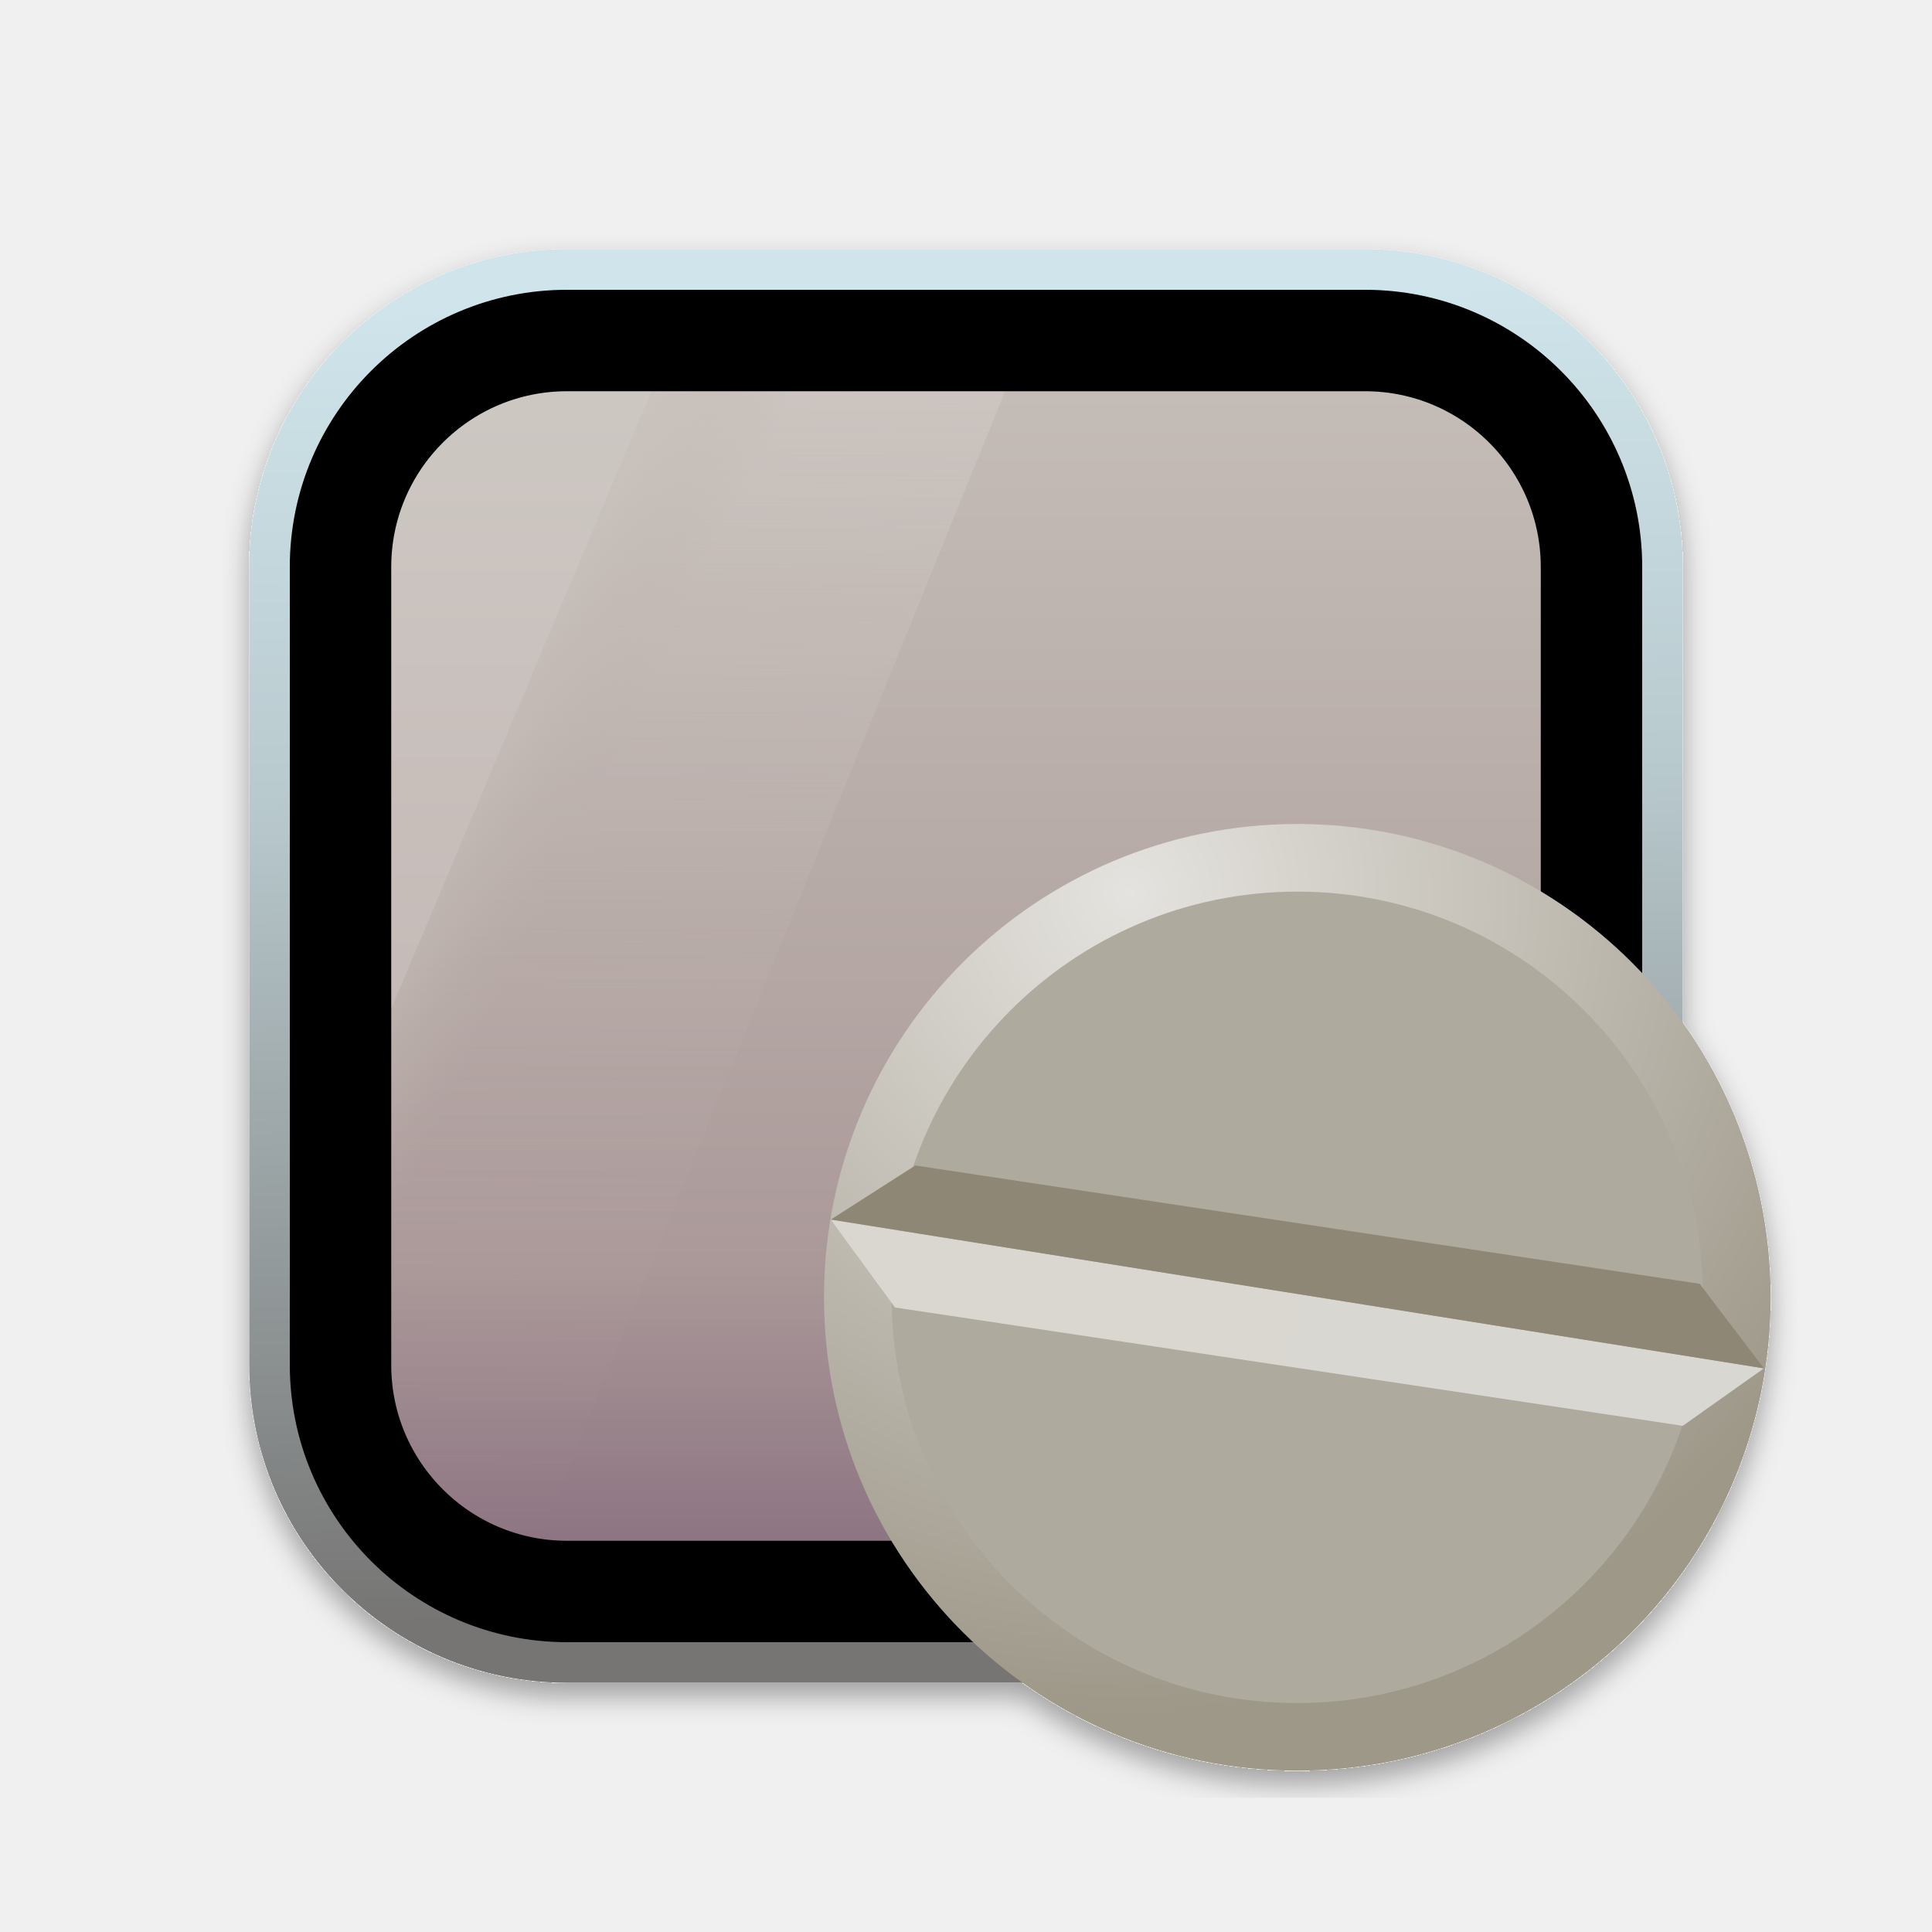
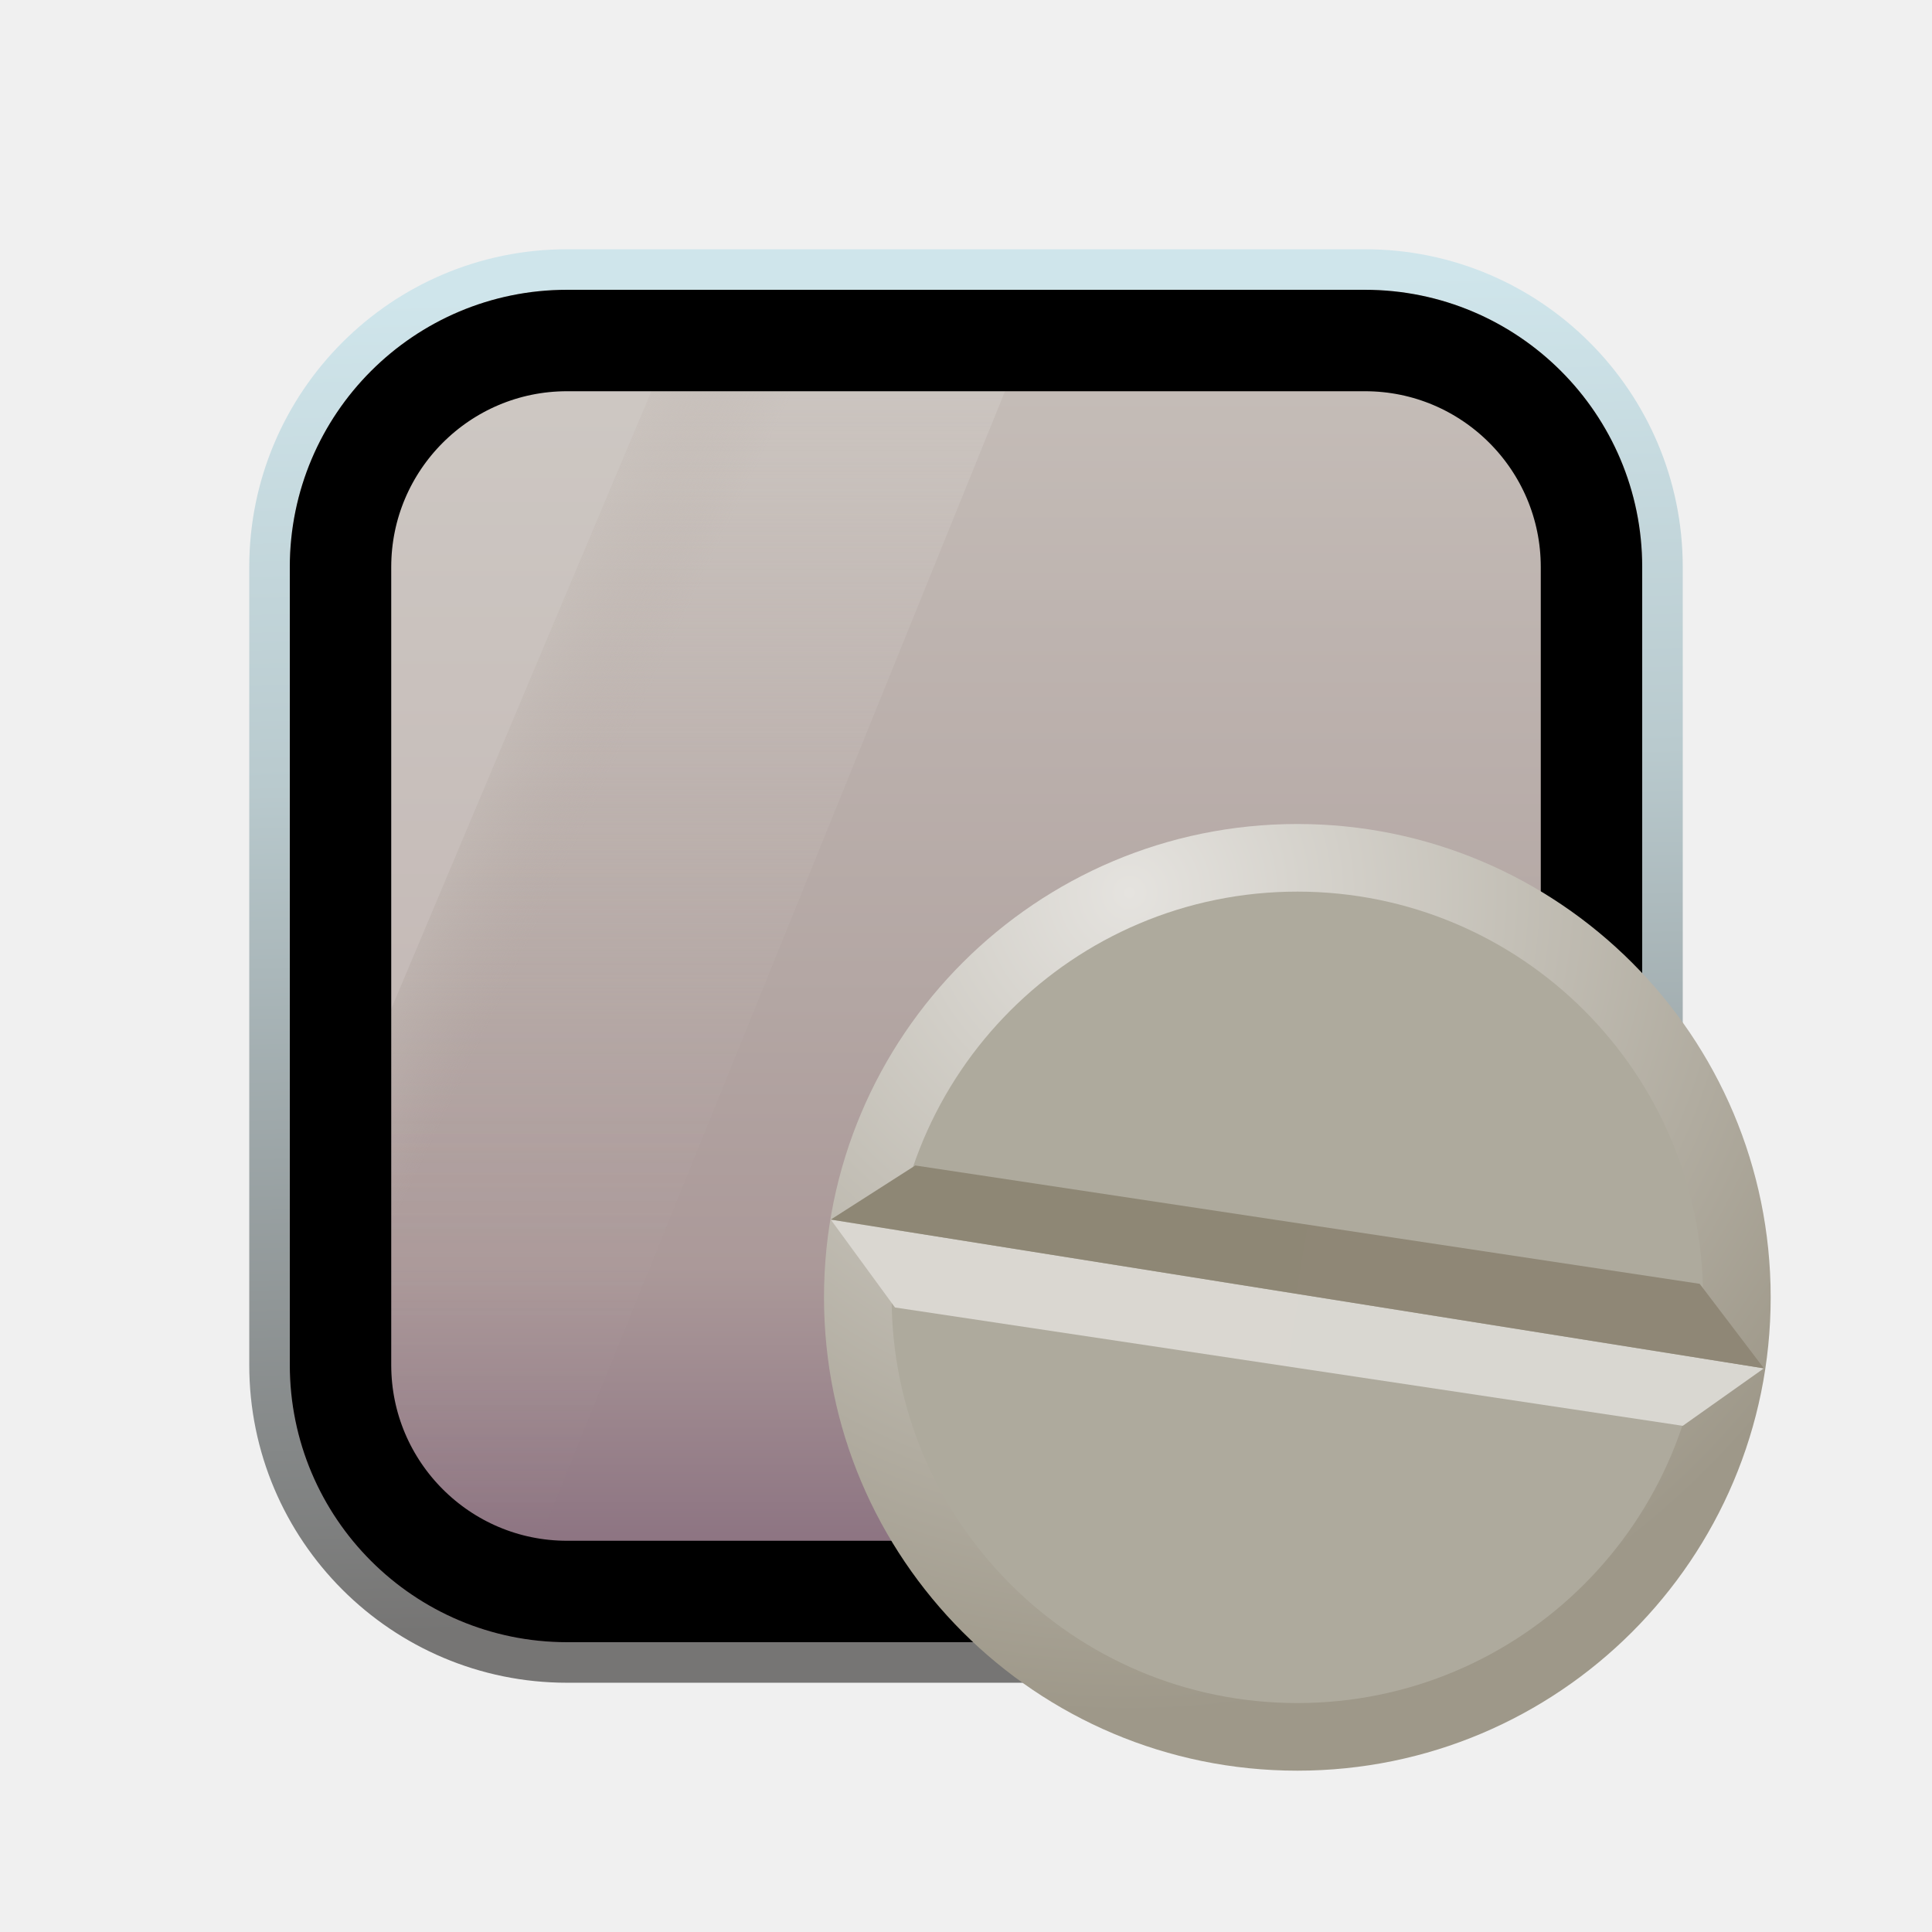
- <svg xmlns="http://www.w3.org/2000/svg" width="72" height="72" viewBox="0 0 72 72" fill="none">
-   <g clip-path="url(#clip0_10_231)">
-     <g filter="url(#filter0_d_10_231)">
-       <rect x="10.044" y="10.044" width="51.912" height="51.912" rx="11.088" fill="url(#paint0_linear_10_231)" stroke="url(#paint1_linear_10_231)" stroke-width="1.512" />
-       <path d="M14.361 14.354H37.545L20.032 57.572H14.361V14.354Z" fill="url(#paint2_linear_10_231)" />
-       <path d="M14.361 14.354H37.545L20.032 57.572H14.361V14.354Z" fill="url(#paint3_linear_10_231)" fill-opacity="0.82" />
-       <path d="M14.361 14.48H24.316L14.361 38.116V14.48Z" fill="url(#paint4_linear_10_231)" />
-       <rect x="12.69" y="12.69" width="46.62" height="46.62" rx="8.442" stroke="black" stroke-width="3.78" />
-       <circle cx="48.348" cy="48.348" r="17.64" fill="url(#paint5_radial_10_231)" />
-       <circle cx="48.348" cy="48.348" r="15.12" fill="#AEAA9D" />
-       <path d="M30.96 45.45L65.736 50.994L62.712 53.136L33.354 48.726L30.96 45.45Z" fill="url(#paint6_linear_10_231)" />
-       <path d="M65.736 50.994L30.96 45.45L34.11 43.434L63.342 47.844L65.736 50.994Z" fill="url(#paint7_linear_10_231)" />
+ <svg xmlns="http://www.w3.org/2000/svg" width="100%" height="100%" viewBox="0 0 72 72" version="1.1" xml:space="preserve" style="fill-rule:evenodd;clip-rule:evenodd;">
+   <g>
+     <clipPath id="_clip1">
+       <rect x="5" y="5" width="62" height="62" />
+     </clipPath>
+     <g clip-path="url(#_clip1)">
+       <g>
+         <path d="M61.956,21.132L61.956,50.868C61.956,56.988 56.988,61.956 50.868,61.956L21.132,61.956C15.012,61.956 10.044,56.988 10.044,50.868L10.044,21.132C10.044,15.012 15.012,10.044 21.132,10.044L50.868,10.044C56.988,10.044 61.956,15.012 61.956,21.132Z" style="fill:url(#_Linear2);stroke:url(#_Linear3);stroke-width:1.51px;" />
+         <path d="M14.362,14.354L37.545,14.354L20.032,57.572L14.362,57.572L14.362,14.354Z" style="fill:url(#_Linear4);fill-rule:nonzero;" />
+         <path d="M14.362,14.354L37.545,14.354L20.032,57.572L14.362,57.572L14.362,14.354Z" style="fill:url(#_Linear5);fill-rule:nonzero;" />
+         <path d="M14.362,14.48L24.316,14.48L14.362,38.116L14.362,14.48Z" style="fill:url(#_Linear6);fill-rule:nonzero;" />
+         <path d="M59.31,21.132L59.31,50.868C59.31,55.527 55.527,59.31 50.868,59.31L21.132,59.31C16.473,59.31 12.69,55.527 12.69,50.868L12.69,21.132C12.69,16.473 16.473,12.69 21.132,12.69L50.868,12.69C55.527,12.69 59.31,16.473 59.31,21.132Z" style="fill:none;stroke:black;stroke-width:3.78px;" />
+         <circle cx="48.348" cy="48.348" r="17.64" style="fill:url(#_Radial7);" />
+         <circle cx="48.348" cy="48.348" r="15.12" style="fill:rgb(174,170,157);" />
+         <path d="M30.96,45.45L65.736,50.994L62.712,53.136L33.354,48.726L30.96,45.45Z" style="fill:url(#_Linear8);fill-rule:nonzero;" />
+         <path d="M65.736,50.994L30.96,45.45L34.11,43.434L63.342,47.844L65.736,50.994Z" style="fill:url(#_Linear9);fill-rule:nonzero;" />
+       </g>
    </g>
  </g>
  <defs>
-     <filter id="filter0_d_10_231" x="8.28" y="8.784" width="58.716" height="58.716" filterUnits="userSpaceOnUse" color-interpolation-filters="sRGB">
-       <feFlood flood-opacity="0" result="BackgroundImageFix" />
-       <feColorMatrix in="SourceAlpha" type="matrix" values="0 0 0 0 0 0 0 0 0 0 0 0 0 0 0 0 0 0 127 0" result="hardAlpha" />
-       <feOffset dy="0.504" />
-       <feGaussianBlur stdDeviation="0.504" />
-       <feComposite in2="hardAlpha" operator="out" />
-       <feColorMatrix type="matrix" values="0 0 0 0 0 0 0 0 0 0 0 0 0 0 0 0 0 0 0.33 0" />
-       <feBlend mode="normal" in2="BackgroundImageFix" result="effect1_dropShadow_10_231" />
-       <feBlend mode="normal" in="SourceGraphic" in2="effect1_dropShadow_10_231" result="shape" />
-     </filter>
-     <linearGradient id="paint0_linear_10_231" x1="36" y1="14.58" x2="36" y2="57.546" gradientUnits="userSpaceOnUse">
-       <stop stop-color="#C4BCB7" />
-       <stop offset="0.526" stop-color="#B3A6A3" />
-       <stop offset="0.755" stop-color="#AB9999" />
-       <stop offset="1" stop-color="#8D7482" />
+     <linearGradient id="_Linear2" x1="0" y1="0" x2="1" y2="0" gradientUnits="userSpaceOnUse" gradientTransform="matrix(2.63091e-15,42.966,-42.966,2.63091e-15,35.9999,14.5798)">
+       <stop offset="0" style="stop-color:rgb(196,188,183);stop-opacity:1" />
+       <stop offset="0.53" style="stop-color:rgb(179,166,163);stop-opacity:1" />
+       <stop offset="0.76" style="stop-color:rgb(171,153,153);stop-opacity:1" />
+       <stop offset="1" style="stop-color:rgb(141,116,130);stop-opacity:1" />
    </linearGradient>
-     <linearGradient id="paint1_linear_10_231" x1="15.336" y1="11.43" x2="16.47" y2="60.444" gradientUnits="userSpaceOnUse">
-       <stop stop-color="#CFE5EB" />
-       <stop offset="0.365" stop-color="#B9CACE" />
-       <stop offset="1" stop-color="#767574" />
+     <linearGradient id="_Linear3" x1="0" y1="0" x2="1" y2="0" gradientUnits="userSpaceOnUse" gradientTransform="matrix(1.134,49.014,-49.014,1.134,15.3359,11.4298)">
+       <stop offset="0" style="stop-color:rgb(207,229,235);stop-opacity:1" />
+       <stop offset="0.36" style="stop-color:rgb(185,202,206);stop-opacity:1" />
+       <stop offset="1" style="stop-color:rgb(118,117,116);stop-opacity:1" />
    </linearGradient>
-     <linearGradient id="paint2_linear_10_231" x1="21.631" y1="11.733" x2="21.398" y2="57.355" gradientUnits="userSpaceOnUse">
-       <stop stop-color="#CEC8C3" />
-       <stop offset="0.568" stop-color="#BCB0AD" stop-opacity="0.21" />
-       <stop offset="1" stop-color="#A69297" stop-opacity="0" />
+     <linearGradient id="_Linear4" x1="0" y1="0" x2="1" y2="0" gradientUnits="userSpaceOnUse" gradientTransform="matrix(-0.2337,45.6227,-45.6227,-0.2337,21.6315,11.7328)">
+       <stop offset="0" style="stop-color:rgb(206,200,195);stop-opacity:1" />
+       <stop offset="0.57" style="stop-color:rgb(188,176,173);stop-opacity:0.21" />
+       <stop offset="1" style="stop-color:rgb(166,146,151);stop-opacity:0" />
    </linearGradient>
-     <linearGradient id="paint3_linear_10_231" x1="19.905" y1="19.646" x2="29.706" y2="24.375" gradientUnits="userSpaceOnUse">
-       <stop stop-color="#CEC8C3" />
-       <stop offset="0.599" stop-color="#BBB1AB" stop-opacity="0" />
+     <linearGradient id="_Linear5" x1="0" y1="0" x2="1" y2="0" gradientUnits="userSpaceOnUse" gradientTransform="matrix(9.8001,4.7287,-4.7287,9.8001,19.9055,19.6461)">
+       <stop offset="0" style="stop-color:rgb(206,200,195);stop-opacity:0.82" />
+       <stop offset="0.6" style="stop-color:rgb(187,177,171);stop-opacity:0" />
+       <stop offset="1" style="stop-color:rgb(187,177,171);stop-opacity:0" />
    </linearGradient>
-     <linearGradient id="paint4_linear_10_231" x1="11.767" y1="11.728" x2="11.767" y2="39.511" gradientUnits="userSpaceOnUse">
-       <stop stop-color="#CEC9C4" />
-       <stop offset="1" stop-color="#C4B9B6" />
+     <linearGradient id="_Linear6" x1="0" y1="0" x2="1" y2="0" gradientUnits="userSpaceOnUse" gradientTransform="matrix(1.70122e-15,27.7831,-27.7831,1.70122e-15,11.767,11.7284)">
+       <stop offset="0" style="stop-color:rgb(206,201,196);stop-opacity:1" />
+       <stop offset="1" style="stop-color:rgb(196,185,182);stop-opacity:1" />
    </linearGradient>
-     <radialGradient id="paint5_radial_10_231" cx="0" cy="0" r="1" gradientUnits="userSpaceOnUse" gradientTransform="translate(42.1739 33.2278) rotate(63.3294) scale(30.5975)">
-       <stop stop-color="#E5E3DF" />
-       <stop offset="1" stop-color="#9E9889" />
+     <radialGradient id="_Radial7" cx="0" cy="0" r="1" gradientUnits="userSpaceOnUse" gradientTransform="matrix(13.734,27.342,-27.342,13.734,42.1739,33.2278)">
+       <stop offset="0" style="stop-color:rgb(229,227,223);stop-opacity:1" />
+       <stop offset="1" style="stop-color:rgb(158,152,137);stop-opacity:1" />
    </radialGradient>
-     <linearGradient id="paint6_linear_10_231" x1="65.736" y1="51.498" x2="30.96" y2="45.702" gradientUnits="userSpaceOnUse">
-       <stop stop-color="#D9D7D1" />
-       <stop offset="1" stop-color="#DAD7D1" />
+     <linearGradient id="_Linear8" x1="0" y1="0" x2="1" y2="0" gradientUnits="userSpaceOnUse" gradientTransform="matrix(-34.776,-5.796,5.796,-34.776,65.7359,51.4977)">
+       <stop offset="0" style="stop-color:rgb(217,215,209);stop-opacity:1" />
+       <stop offset="1" style="stop-color:rgb(218,215,209);stop-opacity:1" />
    </linearGradient>
-     <linearGradient id="paint7_linear_10_231" x1="30.96" y1="45.072" x2="65.736" y2="50.868" gradientUnits="userSpaceOnUse">
-       <stop stop-color="#8E8775" />
-       <stop offset="1" stop-color="#8F8776" />
+     <linearGradient id="_Linear9" x1="0" y1="0" x2="1" y2="0" gradientUnits="userSpaceOnUse" gradientTransform="matrix(34.776,5.796,-5.796,34.776,30.9599,45.0718)">
+       <stop offset="0" style="stop-color:rgb(142,135,117);stop-opacity:1" />
+       <stop offset="1" style="stop-color:rgb(143,135,118);stop-opacity:1" />
    </linearGradient>
-     <clipPath id="clip0_10_231">
-       <rect width="62" height="62" fill="white" transform="translate(5 5)" />
-     </clipPath>
  </defs>
</svg>
